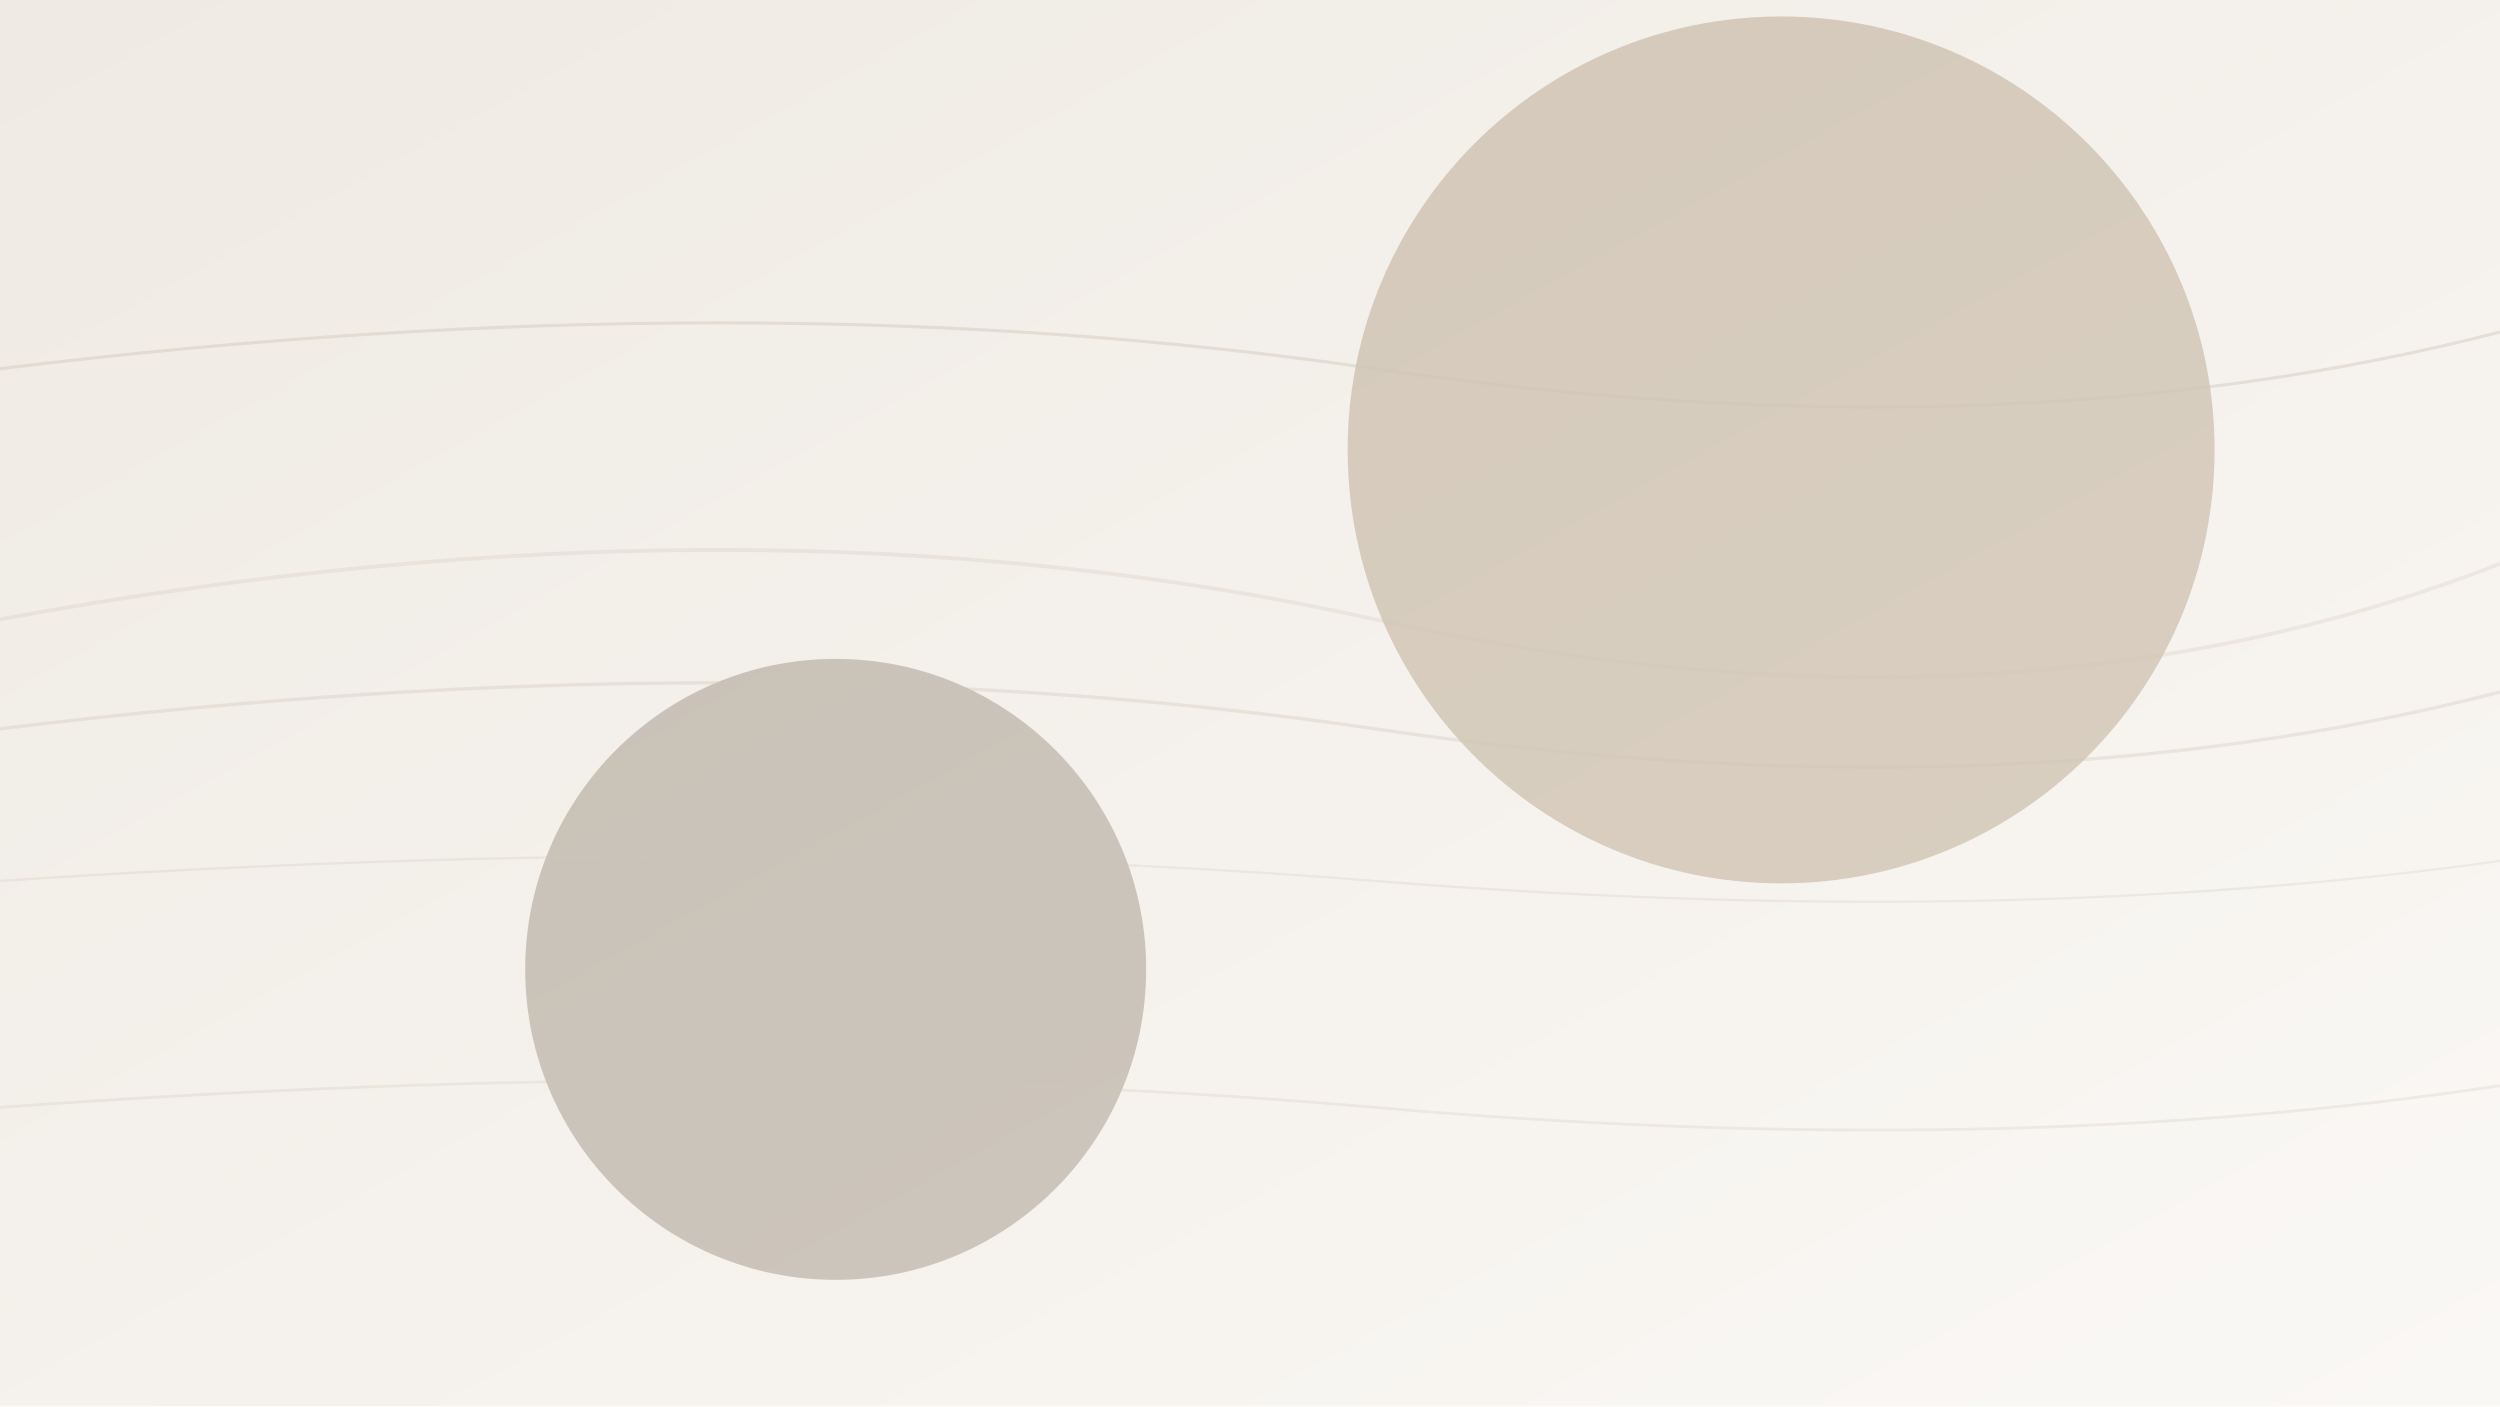
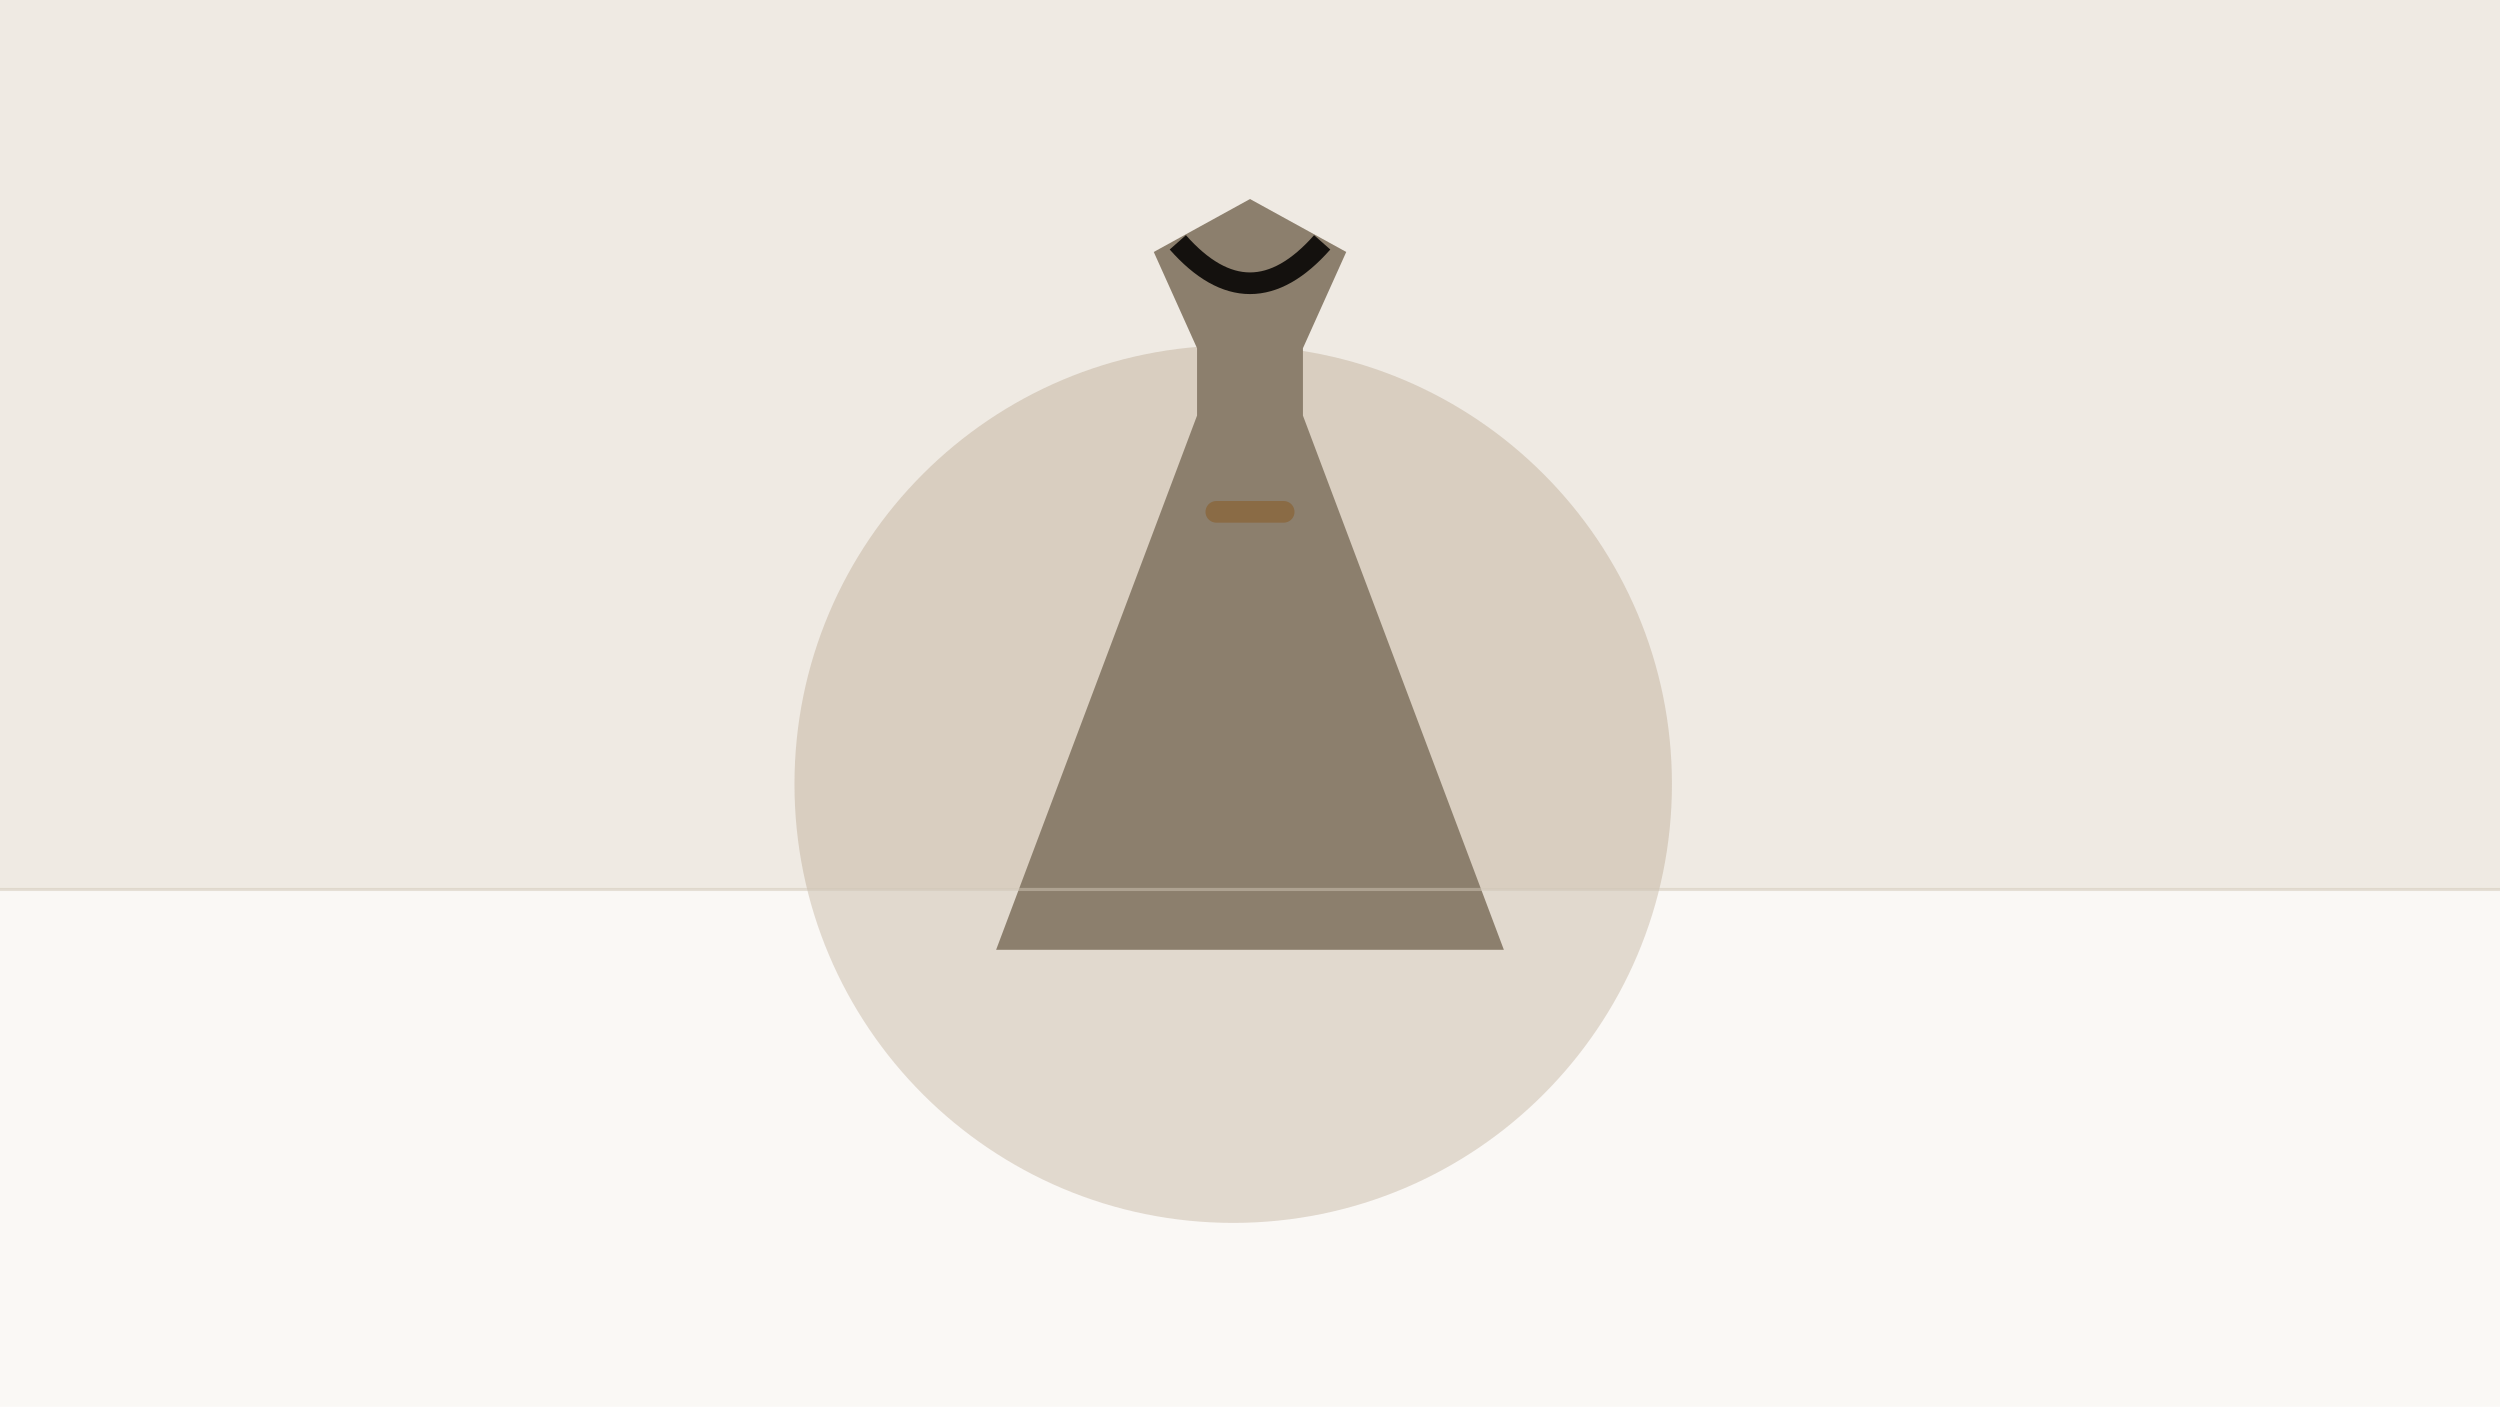
<svg xmlns="http://www.w3.org/2000/svg" viewBox="0 0 1600 900" width="1600" height="900" role="img">
-   <defs>
-     <linearGradient id="g70320" x1="0" y1="0" x2="1" y2="1">
-       <stop offset="0" stop-color="#efeae3" />
-       <stop offset="1" stop-color="#faf8f5" />
-     </linearGradient>
-   </defs>
-   <rect width="1600" height="900" fill="url(#g70320)" />
-   <circle cx="1139.92" cy="287.95" r="277.41" fill="#8a6b45" opacity="0.28" />
-   <circle cx="534.84" cy="620.4" r="198.71" fill="#8c7f6d" opacity="0.4" />
-   <path d="M0 235.99 Q 480 177.25 880 235.99 T 1600 212.49" fill="none" stroke="#cfc5b6" stroke-width="2.01" opacity="0.44" />
-   <path d="M0 396.38 Q 480 307.51 880 396.38 T 1600 360.83" fill="none" stroke="#cfc5b6" stroke-width="2.47" opacity="0.28" />
-   <path d="M0 466.46 Q 480 407.5 880 466.46 T 1600 442.88" fill="none" stroke="#cfc5b6" stroke-width="2.18" opacity="0.34" />
-   <path d="M0 563.79 Q 480 531.78 880 563.79 T 1600 550.99" fill="none" stroke="#cfc5b6" stroke-width="1.5" opacity="0.28" />
-   <path d="M0 708.73 Q 480 673.86 880 708.73 T 1600 694.78" fill="none" stroke="#cfc5b6" stroke-width="1.8" opacity="0.28" />
+   <rect width="1600" height="900" fill="#efeae3" />
+   <rect y="569.26" width="1600" height="330.74" fill="#faf8f5" />
+   <circle cx="789.25" cy="501.87" r="280.79" fill="#8a6b45" opacity="0.22" />
+   <g transform="translate(492 -85.14) scale(1.54)">
+     <path d="M160 160 l40-22 40 22 -18 40 v28 l83.5 222 h-211.01 l83.5 -222 v-28 z" fill="#8c7f6d" />
+     <path d="M170 156 q30 34 60 0" fill="none" stroke="#14110e" stroke-width="9" />
+     <path d="M186 268 h28" stroke="#8a6b45" stroke-width="9" stroke-linecap="round" />
+   </g>
+   <rect y="568.26" width="1600" height="2" fill="#cfc5b6" opacity="0.5" />
</svg>
